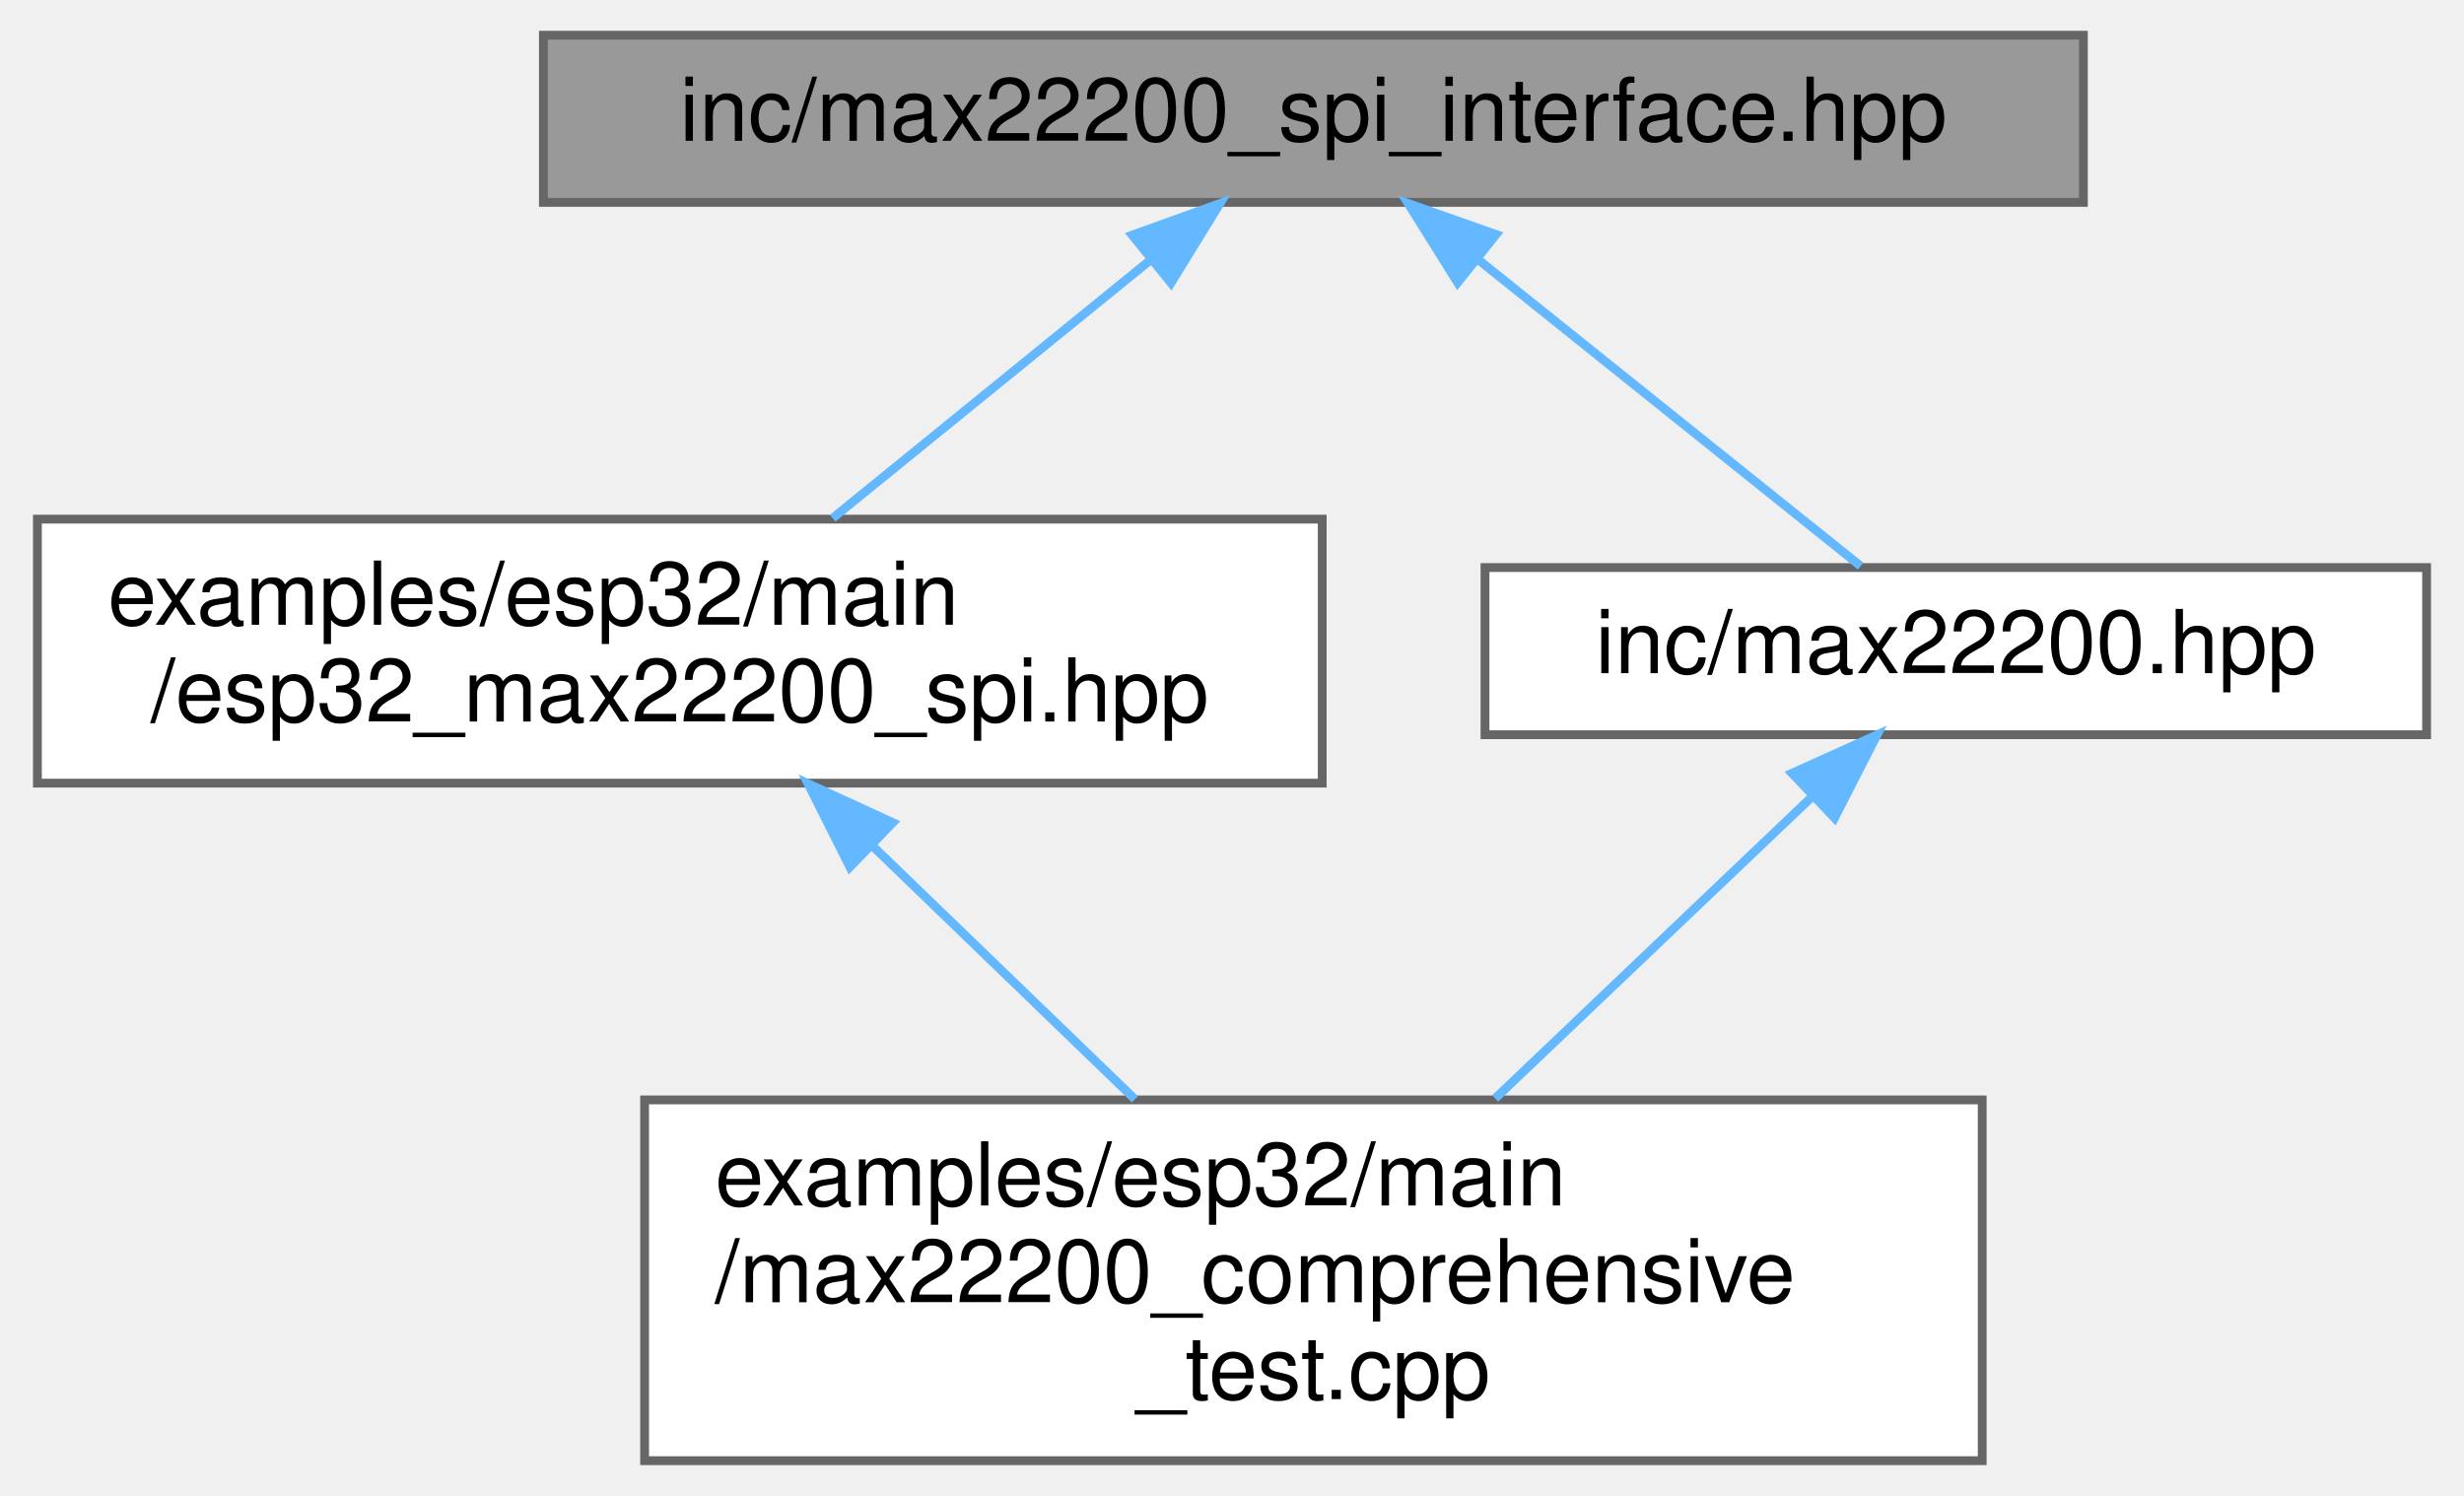
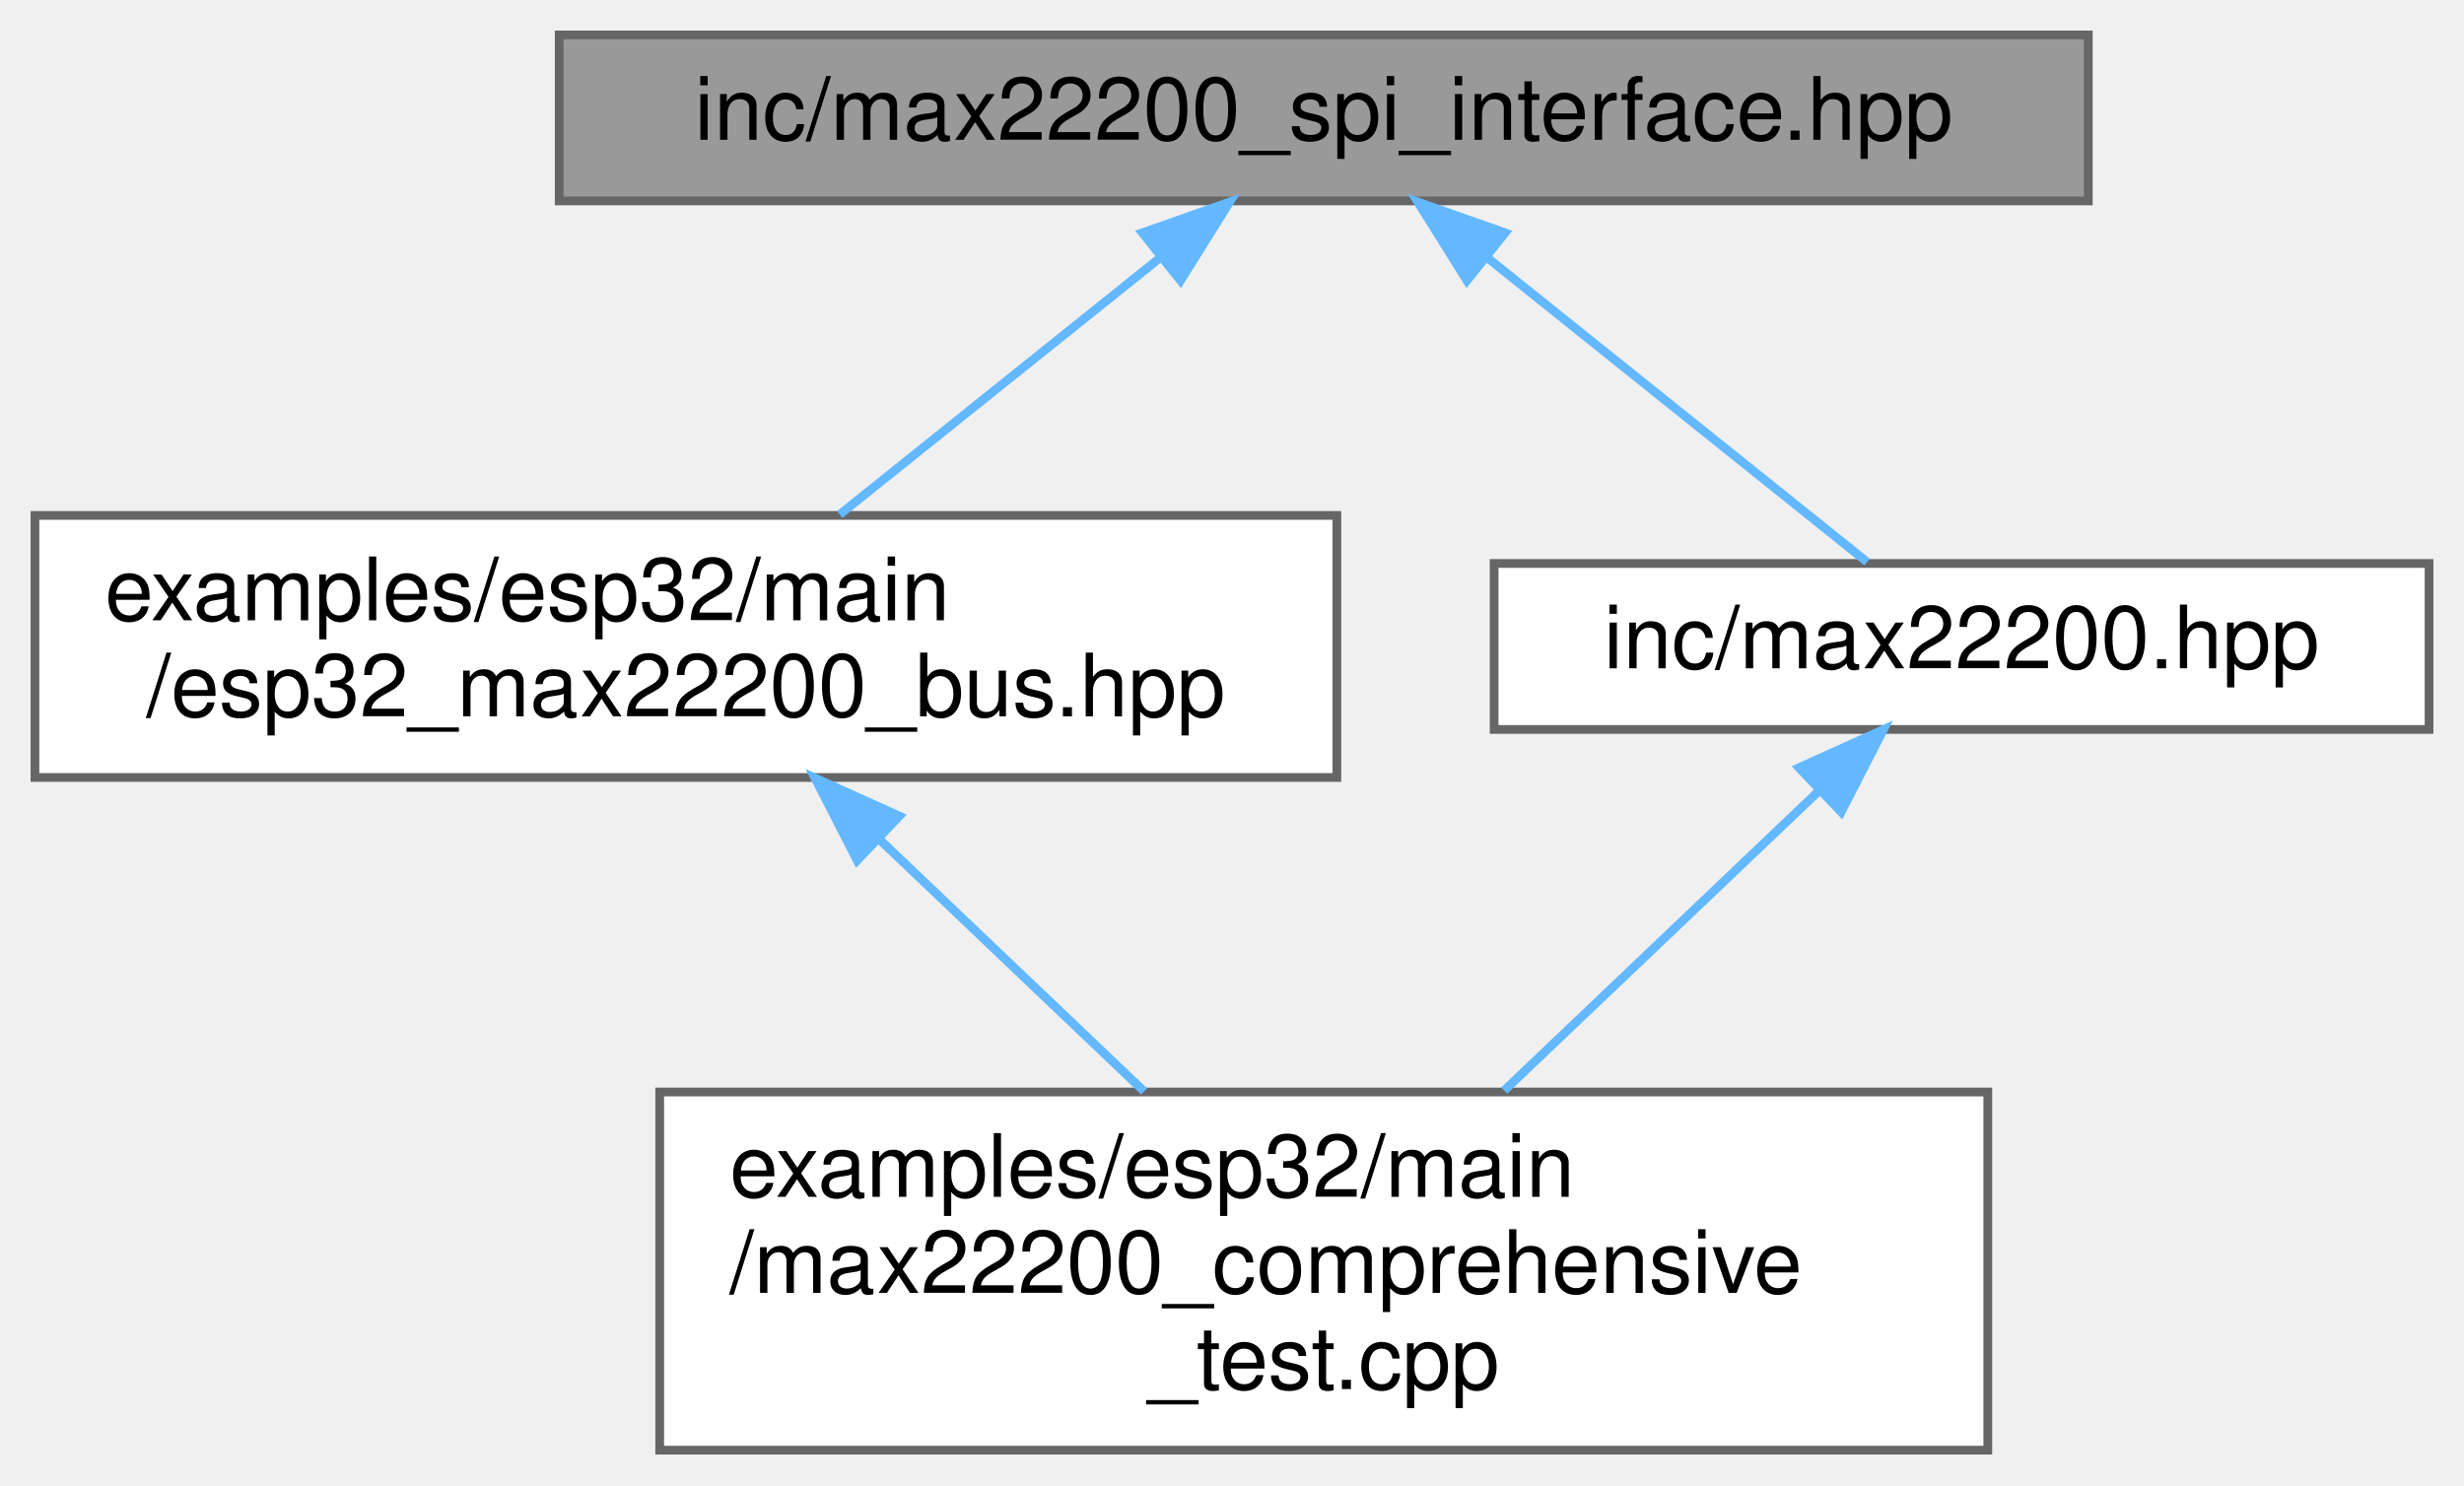
- <svg xmlns="http://www.w3.org/2000/svg" xmlns:xlink="http://www.w3.org/1999/xlink" width="280pt" height="170pt" viewBox="0.00 0.00 279.50 170.00">
+ <svg xmlns="http://www.w3.org/2000/svg" xmlns:xlink="http://www.w3.org/1999/xlink" width="282pt" height="170pt" viewBox="0.00 0.00 282.00 170.00">
  <g id="graph0" class="graph" transform="scale(1 1) rotate(0) translate(4 166)">
    <g id="Node000001" class="node">
      <g id="a_Node000001">
        <a xlink:title="CRTP-based template interface for SPI communication.">
-           <polygon fill="#999999" stroke="#666666" points="232.5,-162 57.5,-162 57.5,-143 232.5,-143 232.5,-162" />
-           <text text-anchor="middle" x="145" y="-150" font-family="Helvetica,sans-Serif" font-size="10.00">inc/max22200_spi_interface.hpp</text>
+           <polygon fill="#999999" stroke="#666666" points="235,-162 60,-162 60,-143 235,-143 235,-162" />
+           <text text-anchor="middle" x="147.5" y="-150" font-family="Helvetica,sans-Serif" font-size="10.00">inc/max22200_spi_interface.hpp</text>
        </a>
      </g>
    </g>
    <g id="Node000002" class="node">
      <g id="a_Node000002">
-         <a xlink:href="esp32__max22200__spi_8hpp.html" target="_top" xlink:title="ESP32 SPI transport implementation for MAX22200 driver (header-only)">
-           <polygon fill="white" stroke="#666666" points="146,-107 0,-107 0,-77 146,-77 146,-107" />
+         <a xlink:href="esp32__max22200__bus_8hpp.html" target="_top" xlink:title="ESP32 SPI transport implementation for MAX22200 driver (header-only)">
+           <polygon fill="white" stroke="#666666" points="149,-107 0,-107 0,-77 149,-77 149,-107" />
          <text text-anchor="start" x="8" y="-95" font-family="Helvetica,sans-Serif" font-size="10.00">examples/esp32/main</text>
-           <text text-anchor="middle" x="73" y="-84" font-family="Helvetica,sans-Serif" font-size="10.00">/esp32_max22200_spi.hpp</text>
+           <text text-anchor="middle" x="74.5" y="-84" font-family="Helvetica,sans-Serif" font-size="10.00">/esp32_max22200_bus.hpp</text>
        </a>
      </g>
    </g>
    <g id="edge1_Node000001_Node000002" class="edge">
      <g id="a_edge1_Node000001_Node000002">
        <a xlink:title=" ">
-           <path fill="none" stroke="#63b8ff" d="M126.54,-136.5C115.4,-127.45 101.31,-116 90.37,-107.11" />
-           <polygon fill="#63b8ff" stroke="#63b8ff" points="124.41,-139.28 134.38,-142.87 128.82,-133.85 124.41,-139.28" />
+           <path fill="none" stroke="#63b8ff" d="M128.78,-136.5C117.49,-127.45 103.2,-116 92.11,-107.11" />
+           <polygon fill="#63b8ff" stroke="#63b8ff" points="126.74,-139.35 136.73,-142.87 131.11,-133.88 126.74,-139.35" />
        </a>
      </g>
    </g>
    <g id="Node000004" class="node">
      <g id="a_Node000004">
        <a xlink:href="max22200_8hpp.html" target="_top" xlink:title="Main driver class for MAX22200 octal solenoid and motor driver.">
-           <polygon fill="white" stroke="#666666" points="271.5,-101.5 164.5,-101.5 164.5,-82.5 271.5,-82.5 271.5,-101.5" />
-           <text text-anchor="middle" x="218" y="-89.5" font-family="Helvetica,sans-Serif" font-size="10.00">inc/max22200.hpp</text>
+           <polygon fill="white" stroke="#666666" points="274,-101.5 167,-101.5 167,-82.5 274,-82.5 274,-101.5" />
+           <text text-anchor="middle" x="220.5" y="-89.5" font-family="Helvetica,sans-Serif" font-size="10.00">inc/max22200.hpp</text>
        </a>
      </g>
    </g>
    <g id="edge3_Node000001_Node000004" class="edge">
      <g id="a_edge3_Node000001_Node000004">
        <a xlink:title=" ">
-           <path fill="none" stroke="#63b8ff" d="M163.67,-136.54C177.46,-125.49 195.74,-110.84 207.18,-101.67" />
-           <polygon fill="#63b8ff" stroke="#63b8ff" points="161.39,-133.88 155.77,-142.87 165.76,-139.35 161.39,-133.88" />
+           <path fill="none" stroke="#63b8ff" d="M166.17,-136.54C179.96,-125.49 198.24,-110.84 209.68,-101.67" />
+           <polygon fill="#63b8ff" stroke="#63b8ff" points="163.89,-133.88 158.27,-142.87 168.26,-139.35 163.89,-133.88" />
        </a>
      </g>
    </g>
    <g id="Node000003" class="node">
      <g id="a_Node000003">
        <a xlink:href="max22200__comprehensive__test_8cpp.html" target="_top" xlink:title="Comprehensive test suite for MAX22200 driver on ESP32-C6.">
-           <polygon fill="white" stroke="#666666" points="221,-41 69,-41 69,0 221,0 221,-41" />
-           <text text-anchor="start" x="77" y="-29" font-family="Helvetica,sans-Serif" font-size="10.00">examples/esp32/main</text>
-           <text text-anchor="start" x="77" y="-18" font-family="Helvetica,sans-Serif" font-size="10.00">/max22200_comprehensive</text>
-           <text text-anchor="middle" x="145" y="-7" font-family="Helvetica,sans-Serif" font-size="10.00">_test.cpp</text>
+           <polygon fill="white" stroke="#666666" points="223.5,-41 71.5,-41 71.5,0 223.5,0 223.5,-41" />
+           <text text-anchor="start" x="79.5" y="-29" font-family="Helvetica,sans-Serif" font-size="10.00">examples/esp32/main</text>
+           <text text-anchor="start" x="79.5" y="-18" font-family="Helvetica,sans-Serif" font-size="10.00">/max22200_comprehensive</text>
+           <text text-anchor="middle" x="147.5" y="-7" font-family="Helvetica,sans-Serif" font-size="10.00">_test.cpp</text>
        </a>
      </g>
    </g>
    <g id="edge2_Node000002_Node000003" class="edge">
      <g id="a_edge2_Node000002_Node000003">
        <a xlink:title=" ">
-           <path fill="none" stroke="#63b8ff" d="M94.8,-69.96C104.31,-60.78 115.39,-50.08 124.72,-41.07" />
-           <polygon fill="#63b8ff" stroke="#63b8ff" points="92.33,-67.47 87.57,-76.94 97.2,-72.51 92.33,-67.47" />
+           <path fill="none" stroke="#63b8ff" d="M96.6,-69.96C106.24,-60.78 117.48,-50.08 126.94,-41.07" />
+           <polygon fill="#63b8ff" stroke="#63b8ff" points="94.1,-67.51 89.27,-76.94 98.93,-72.58 94.1,-67.51" />
        </a>
      </g>
    </g>
    <g id="edge4_Node000004_Node000003" class="edge">
      <g id="a_edge4_Node000004_Node000003">
        <a xlink:title=" ">
-           <path fill="none" stroke="#63b8ff" d="M201.66,-75.45C191.03,-65.32 177.07,-52.03 165.66,-41.17" />
-           <polygon fill="#63b8ff" stroke="#63b8ff" points="199.39,-78.12 209.05,-82.48 204.22,-73.05 199.39,-78.12" />
+           <path fill="none" stroke="#63b8ff" d="M204.16,-75.45C193.53,-65.32 179.57,-52.03 168.16,-41.17" />
+           <polygon fill="#63b8ff" stroke="#63b8ff" points="201.89,-78.12 211.55,-82.48 206.72,-73.05 201.89,-78.12" />
        </a>
      </g>
    </g>
  </g>
</svg>
